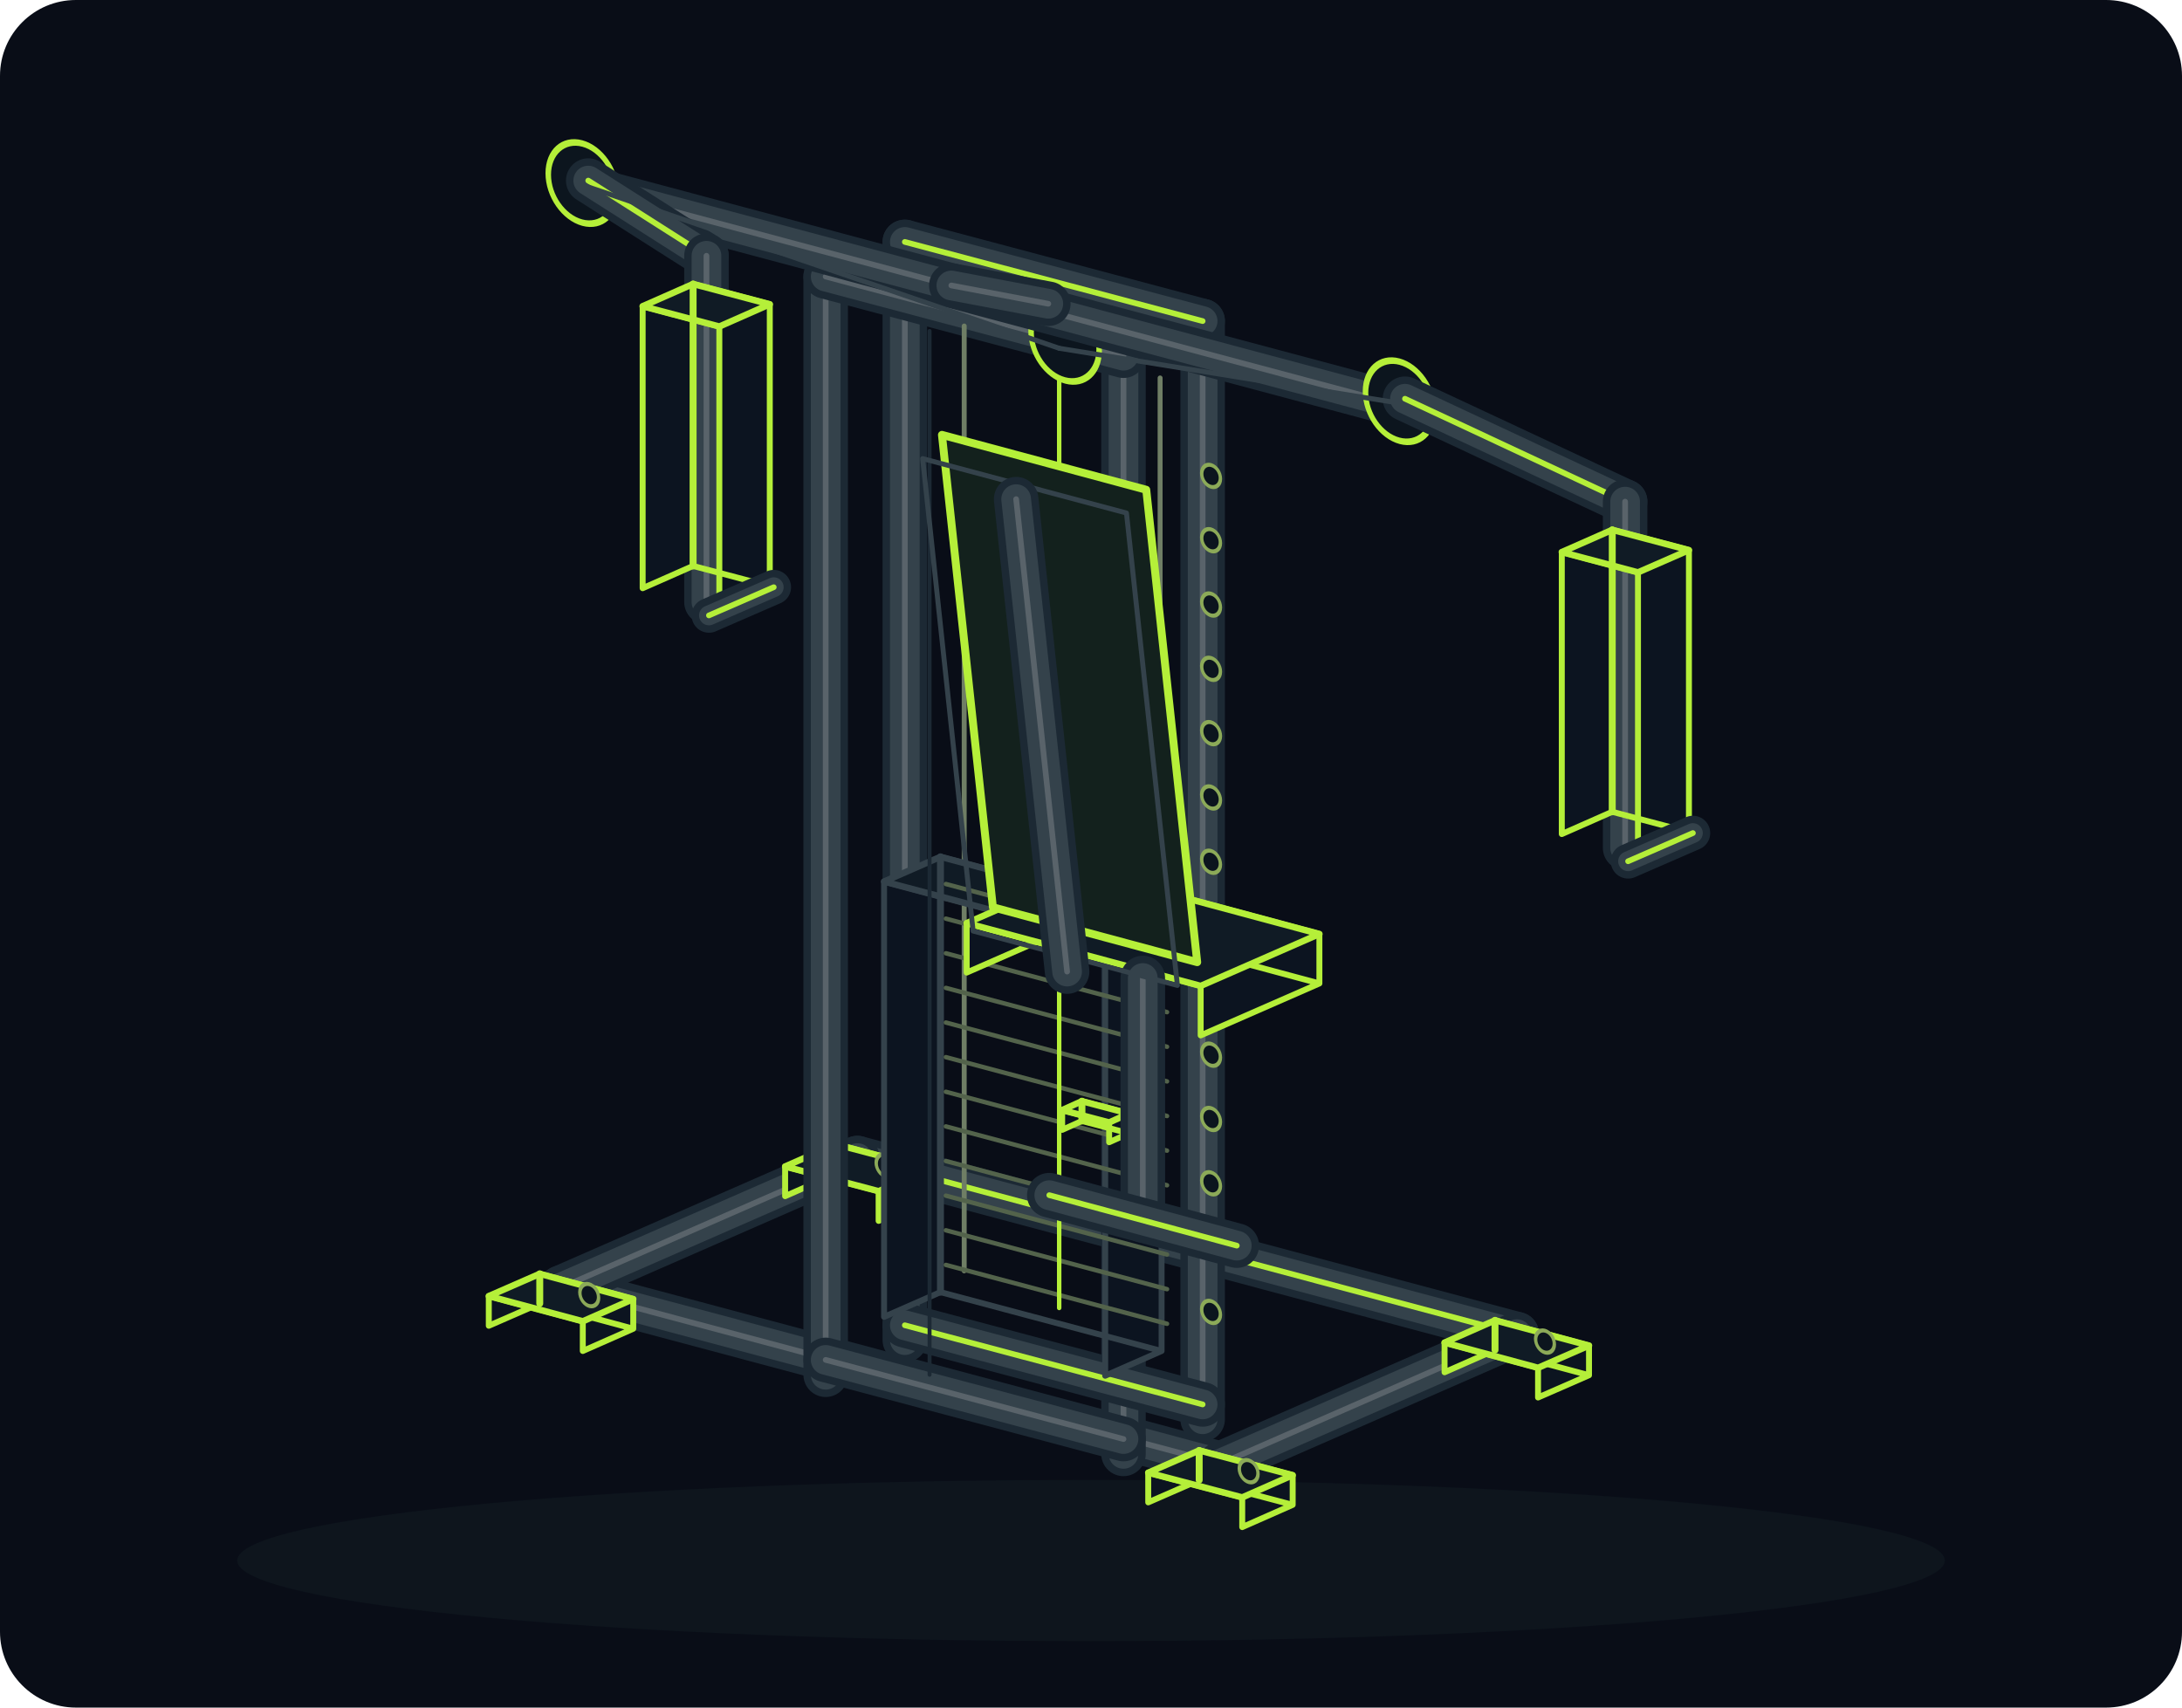
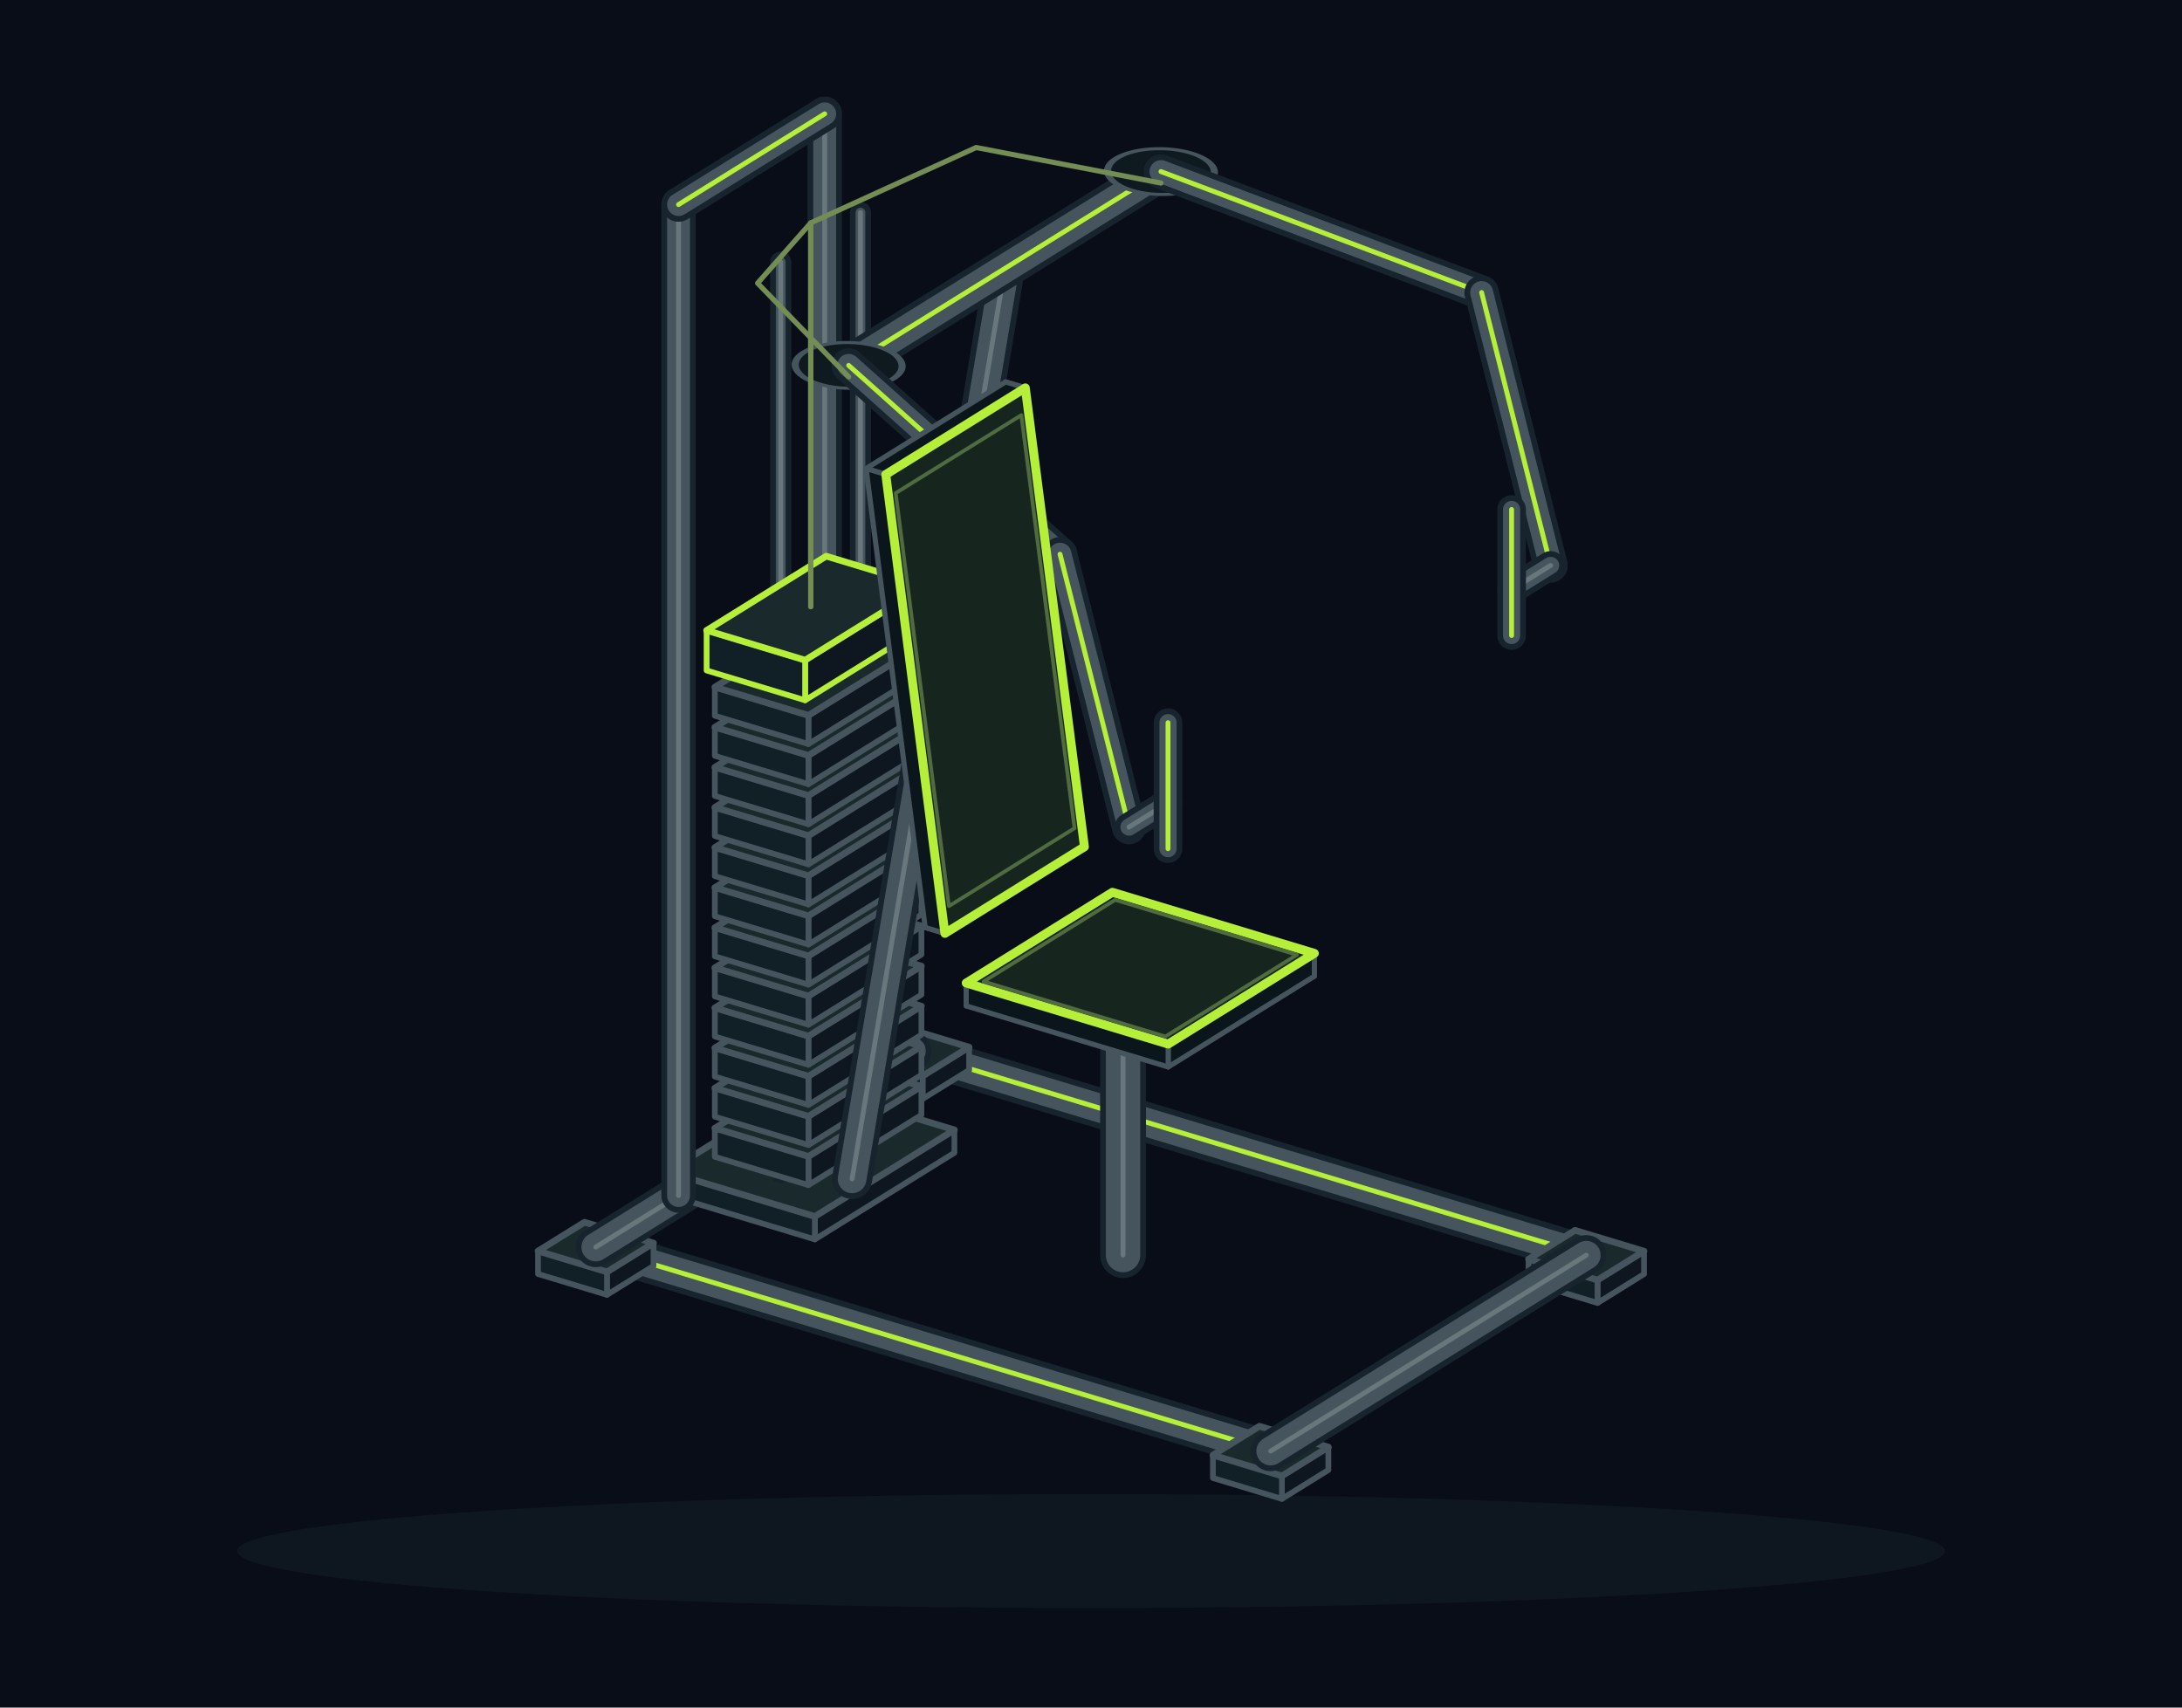
- <svg xmlns="http://www.w3.org/2000/svg" viewBox="0 0 460 360">
-   <rect width="460" height="360" rx="16" fill="#090d17" />
-   <ellipse cx="230" cy="329.0" rx="180" ry="17" fill="#101a21" opacity=".6" />
-   <g transform="translate(-20.85 -16.68) scale(1.0429)">
-     <path d="M193.3,250.1 L326.6,285.7" fill="none" stroke="#1c2934" stroke-width="9" stroke-linecap="round" stroke-linejoin="round" />
-     <path d="M193.3,250.1 L326.6,285.7" fill="none" stroke="#34424b" stroke-width="6" stroke-linecap="round" stroke-linejoin="round" />
-     <path d="M193.3,250.1 L326.6,285.7" fill="none" stroke="#b5ef39" stroke-width="1.15" stroke-linecap="round" stroke-linejoin="round" />
-     <path d="M133.4,276.3 L266.7,311.9" fill="none" stroke="#1c2934" stroke-width="9" stroke-linecap="round" stroke-linejoin="round" />
-     <path d="M133.4,276.3 L266.7,311.9" fill="none" stroke="#34424b" stroke-width="6" stroke-linecap="round" stroke-linejoin="round" />
-     <path d="M133.4,276.3 L266.7,311.9" fill="none" stroke="#59636a" stroke-width="1.15" stroke-linecap="round" stroke-linejoin="round" />
-     <path d="M193.3,250.1 L133.4,276.3" fill="none" stroke="#1c2934" stroke-width="9" stroke-linecap="round" stroke-linejoin="round" />
-     <path d="M193.3,250.1 L133.4,276.3" fill="none" stroke="#34424b" stroke-width="6" stroke-linecap="round" stroke-linejoin="round" />
-     <path d="M193.3,250.1 L133.4,276.3" fill="none" stroke="#59636a" stroke-width="1.15" stroke-linecap="round" stroke-linejoin="round" />
-     <path d="M188.9,253.3 L207.9,258.3 L197.6,262.8 L197.6,256.8 L178.7,251.8 L178.7,257.8 L188.9,253.3 L188.9,247.3 L207.9,252.3 L207.9,258.3 Z" fill="#0c1420" stroke="#b5ef39" stroke-width="1.2" stroke-linecap="round" stroke-linejoin="round" />
-     <path d="M188.9,247.3 L207.9,252.3 L197.6,256.8 L178.7,251.8 Z" fill="#101b25" stroke="#b5ef39" stroke-width="1.3" stroke-linecap="round" stroke-linejoin="round" />
-     <path d="M188.9,247.3 L188.9,253.3" fill="none" stroke="#b5ef39" stroke-width="1.4" stroke-linecap="round" stroke-linejoin="round" />
-     <circle r="2.2" transform="matrix(.86 .23 0 -1 199.0 251.6)" fill="#0c151e" stroke="#8caa58" stroke-width="0.8" />
-     <path d="M129.1,279.5 L148.0,284.6 L137.8,289.1 L137.8,283.1 L118.8,278.0 L118.8,284.0 L129.1,279.5 L129.1,273.5 L148.0,278.6 L148.0,284.6 Z" fill="#0c1420" stroke="#b5ef39" stroke-width="1.2" stroke-linecap="round" stroke-linejoin="round" />
-     <path d="M129.1,273.5 L148.0,278.6 L137.8,283.1 L118.8,278.0 Z" fill="#101b25" stroke="#b5ef39" stroke-width="1.3" stroke-linecap="round" stroke-linejoin="round" />
-     <path d="M129.1,273.5 L129.1,279.5" fill="none" stroke="#b5ef39" stroke-width="1.4" stroke-linecap="round" stroke-linejoin="round" />
-     <circle r="2.2" transform="matrix(.86 .23 0 -1 139.1 277.8)" fill="#0c151e" stroke="#8caa58" stroke-width="0.8" />
-     <path d="M326.6,285.7 L266.7,311.9" fill="none" stroke="#1c2934" stroke-width="9" stroke-linecap="round" stroke-linejoin="round" />
-     <path d="M326.6,285.7 L266.7,311.9" fill="none" stroke="#34424b" stroke-width="6" stroke-linecap="round" stroke-linejoin="round" />
-     <path d="M326.6,285.7 L266.7,311.9" fill="none" stroke="#59636a" stroke-width="1.15" stroke-linecap="round" stroke-linejoin="round" />
-     <path d="M322.2,288.9 L341.2,294.0 L330.9,298.5 L330.9,292.5 L312.0,287.4 L312.0,293.4 L322.2,288.9 L322.2,282.9 L341.2,288.0 L341.2,294.0 Z" fill="#0c1420" stroke="#b5ef39" stroke-width="1.2" stroke-linecap="round" stroke-linejoin="round" />
-     <path d="M322.2,282.9 L341.2,288.0 L330.9,292.5 L312.0,287.4 Z" fill="#101b25" stroke="#b5ef39" stroke-width="1.3" stroke-linecap="round" stroke-linejoin="round" />
-     <path d="M322.2,282.9 L322.2,288.9" fill="none" stroke="#b5ef39" stroke-width="1.4" stroke-linecap="round" stroke-linejoin="round" />
-     <circle r="2.2" transform="matrix(.86 .23 0 -1 332.3 287.2)" fill="#0c151e" stroke="#8caa58" stroke-width="0.8" />
-     <path d="M262.4,315.2 L281.3,320.2 L271.1,324.7 L271.1,318.7 L252.1,313.7 L252.1,319.7 L262.4,315.2 L262.4,309.2 L281.3,314.2 L281.3,320.2 Z" fill="#0c1420" stroke="#b5ef39" stroke-width="1.2" stroke-linecap="round" stroke-linejoin="round" />
-     <path d="M262.4,309.2 L281.3,314.2 L271.1,318.7 L252.1,313.7 Z" fill="#101b25" stroke="#b5ef39" stroke-width="1.3" stroke-linecap="round" stroke-linejoin="round" />
-     <path d="M262.4,309.2 L262.4,315.2" fill="none" stroke="#b5ef39" stroke-width="1.4" stroke-linecap="round" stroke-linejoin="round" />
-     <circle r="2.2" transform="matrix(.86 .23 0 -1 272.4 313.4)" fill="#0c151e" stroke="#8caa58" stroke-width="0.8" />
-     <path d="M202.9,286.9 L202.9,64.9" fill="none" stroke="#1c2934" stroke-width="9" stroke-linecap="round" stroke-linejoin="round" />
-     <path d="M202.9,286.9 L202.9,64.9" fill="none" stroke="#34424b" stroke-width="6" stroke-linecap="round" stroke-linejoin="round" />
-     <path d="M202.9,286.9 L202.9,64.9" fill="none" stroke="#59636a" stroke-width="1.15" stroke-linecap="round" stroke-linejoin="round" />
-     <path d="M186.9,293.9 L186.9,71.9" fill="none" stroke="#1c2934" stroke-width="9" stroke-linecap="round" stroke-linejoin="round" />
-     <path d="M186.9,293.9 L186.9,71.9" fill="none" stroke="#34424b" stroke-width="6" stroke-linecap="round" stroke-linejoin="round" />
-     <path d="M186.9,293.9 L186.9,71.9" fill="none" stroke="#59636a" stroke-width="1.15" stroke-linecap="round" stroke-linejoin="round" />
-     <path d="M263.1,302.9 L263.1,80.9" fill="none" stroke="#1c2934" stroke-width="9" stroke-linecap="round" stroke-linejoin="round" />
-     <path d="M263.1,302.9 L263.1,80.9" fill="none" stroke="#34424b" stroke-width="6" stroke-linecap="round" stroke-linejoin="round" />
-     <path d="M263.1,302.9 L263.1,80.9" fill="none" stroke="#59636a" stroke-width="1.15" stroke-linecap="round" stroke-linejoin="round" />
-     <path d="M247.1,309.9 L247.1,87.9" fill="none" stroke="#1c2934" stroke-width="9" stroke-linecap="round" stroke-linejoin="round" />
-     <path d="M247.1,309.9 L247.1,87.9" fill="none" stroke="#34424b" stroke-width="6" stroke-linecap="round" stroke-linejoin="round" />
-     <path d="M247.1,309.9 L247.1,87.9" fill="none" stroke="#59636a" stroke-width="1.15" stroke-linecap="round" stroke-linejoin="round" />
-     <path d="M202.9,283.9 L263.1,299.9" fill="none" stroke="#1c2934" stroke-width="9" stroke-linecap="round" stroke-linejoin="round" />
-     <path d="M202.9,283.9 L263.1,299.9" fill="none" stroke="#34424b" stroke-width="6" stroke-linecap="round" stroke-linejoin="round" />
-     <path d="M202.9,283.9 L263.1,299.9" fill="none" stroke="#b5ef39" stroke-width="1.15" stroke-linecap="round" stroke-linejoin="round" />
-     <path d="M186.9,290.9 L247.1,306.9" fill="none" stroke="#1c2934" stroke-width="9" stroke-linecap="round" stroke-linejoin="round" />
-     <path d="M186.9,290.9 L247.1,306.9" fill="none" stroke="#34424b" stroke-width="6" stroke-linecap="round" stroke-linejoin="round" />
-     <path d="M186.9,290.9 L247.1,306.9" fill="none" stroke="#59636a" stroke-width="1.15" stroke-linecap="round" stroke-linejoin="round" />
-     <path d="M202.9,64.9 L263.1,80.9" fill="none" stroke="#1c2934" stroke-width="9" stroke-linecap="round" stroke-linejoin="round" />
-     <path d="M202.9,64.9 L263.1,80.9" fill="none" stroke="#34424b" stroke-width="6" stroke-linecap="round" stroke-linejoin="round" />
-     <path d="M202.9,64.9 L263.1,80.9" fill="none" stroke="#b5ef39" stroke-width="1.15" stroke-linecap="round" stroke-linejoin="round" />
-     <path d="M186.9,71.9 L247.1,87.9" fill="none" stroke="#1c2934" stroke-width="9" stroke-linecap="round" stroke-linejoin="round" />
-     <path d="M186.9,71.9 L247.1,87.9" fill="none" stroke="#34424b" stroke-width="6" stroke-linecap="round" stroke-linejoin="round" />
-     <path d="M186.9,71.9 L247.1,87.9" fill="none" stroke="#59636a" stroke-width="1.15" stroke-linecap="round" stroke-linejoin="round" />
-     <path d="M214.9,272.9 L214.9,81.9" fill="none" stroke="#6f7e65" stroke-width="1" stroke-linecap="round" stroke-linejoin="round" />
-     <path d="M254.5,283.4 L254.5,92.4" fill="none" stroke="#6f7e65" stroke-width="1" stroke-linecap="round" stroke-linejoin="round" />
-     <path d="M210.1,277.2 L254.8,289.1 L243.4,294.1 L243.4,206.1 L198.7,194.2 L198.7,282.2 L210.1,277.2 L210.1,189.2 L254.8,201.1 L254.8,289.1 Z" fill="#0c1420" stroke="#34424b" stroke-width="1.2" stroke-linecap="round" stroke-linejoin="round" />
-     <path d="M210.1,189.2 L254.8,201.1 L243.4,206.1 L198.7,194.2 Z" fill="#101b25" stroke="#34424b" stroke-width="1.3" stroke-linecap="round" stroke-linejoin="round" />
-     <path d="M210.1,189.2 L210.1,277.2" fill="none" stroke="#34424b" stroke-width="1.4" stroke-linecap="round" stroke-linejoin="round" />
-     <path d="M211.2,271.7 L255.9,283.6" fill="none" stroke="#53634b" stroke-width="0.9" stroke-linecap="round" stroke-linejoin="round" />
-     <path d="M211.2,264.7 L255.9,276.6" fill="none" stroke="#53634b" stroke-width="0.9" stroke-linecap="round" stroke-linejoin="round" />
-     <path d="M211.2,257.7 L255.9,269.6" fill="none" stroke="#53634b" stroke-width="0.9" stroke-linecap="round" stroke-linejoin="round" />
-     <path d="M211.2,250.7 L255.9,262.6" fill="none" stroke="#53634b" stroke-width="0.9" stroke-linecap="round" stroke-linejoin="round" />
-     <path d="M211.2,243.7 L255.9,255.6" fill="none" stroke="#53634b" stroke-width="0.9" stroke-linecap="round" stroke-linejoin="round" />
-     <path d="M211.2,236.7 L255.9,248.6" fill="none" stroke="#53634b" stroke-width="0.9" stroke-linecap="round" stroke-linejoin="round" />
-     <path d="M211.2,229.7 L255.9,241.6" fill="none" stroke="#53634b" stroke-width="0.9" stroke-linecap="round" stroke-linejoin="round" />
-     <path d="M211.2,222.7 L255.9,234.6" fill="none" stroke="#53634b" stroke-width="0.9" stroke-linecap="round" stroke-linejoin="round" />
-     <path d="M211.2,215.7 L255.9,227.6" fill="none" stroke="#53634b" stroke-width="0.9" stroke-linecap="round" stroke-linejoin="round" />
-     <path d="M211.2,208.7 L255.9,220.6" fill="none" stroke="#53634b" stroke-width="0.9" stroke-linecap="round" stroke-linejoin="round" />
-     <path d="M211.2,201.7 L255.9,213.6" fill="none" stroke="#53634b" stroke-width="0.9" stroke-linecap="round" stroke-linejoin="round" />
-     <path d="M211.2,194.7 L255.9,206.6" fill="none" stroke="#53634b" stroke-width="0.9" stroke-linecap="round" stroke-linejoin="round" />
-     <path d="M234.1,280.4 L234.1,86.4" fill="none" stroke="#b5ef39" stroke-width="0.9" stroke-linecap="round" stroke-linejoin="round" />
-     <circle r="8" transform="matrix(.86 .23 0 -1 235.3 84.9)" fill="#0c151e" stroke="#b5ef39" stroke-width="1.3" />
-     <path d="M238.7,242.6 L248.2,245.1 L244.2,246.9 L244.2,242.9 L234.7,240.4 L234.7,244.4 L238.7,242.6 L238.7,238.6 L248.2,241.1 L248.2,245.1 Z" fill="#0c1420" stroke="#b5ef39" stroke-width="1.2" stroke-linecap="round" stroke-linejoin="round" />
-     <path d="M238.7,238.6 L248.2,241.1 L244.2,242.9 L234.7,240.4 Z" fill="#101b25" stroke="#b5ef39" stroke-width="1.3" stroke-linecap="round" stroke-linejoin="round" />
-     <path d="M238.7,238.6 L238.7,242.6" fill="none" stroke="#b5ef39" stroke-width="1.4" stroke-linecap="round" stroke-linejoin="round" />
-     <circle r="2.2" transform="matrix(.86 .23 0 -1 264.8 281.2)" fill="#0c151e" stroke="#8caa58" stroke-width="0.8" />
-     <circle r="2.2" transform="matrix(.86 .23 0 -1 264.8 268.2)" fill="#0c151e" stroke="#8caa58" stroke-width="0.8" />
-     <circle r="2.2" transform="matrix(.86 .23 0 -1 264.8 255.2)" fill="#0c151e" stroke="#8caa58" stroke-width="0.8" />
-     <circle r="2.2" transform="matrix(.86 .23 0 -1 264.8 242.2)" fill="#0c151e" stroke="#8caa58" stroke-width="0.8" />
-     <circle r="2.2" transform="matrix(.86 .23 0 -1 264.8 229.2)" fill="#0c151e" stroke="#8caa58" stroke-width="0.8" />
-     <circle r="2.2" transform="matrix(.86 .23 0 -1 264.8 216.2)" fill="#0c151e" stroke="#8caa58" stroke-width="0.8" />
-     <circle r="2.2" transform="matrix(.86 .23 0 -1 264.8 203.2)" fill="#0c151e" stroke="#8caa58" stroke-width="0.8" />
-     <circle r="2.2" transform="matrix(.86 .23 0 -1 264.8 190.2)" fill="#0c151e" stroke="#8caa58" stroke-width="0.8" />
-     <circle r="2.2" transform="matrix(.86 .23 0 -1 264.8 177.2)" fill="#0c151e" stroke="#8caa58" stroke-width="0.8" />
-     <circle r="2.2" transform="matrix(.86 .23 0 -1 264.8 164.2)" fill="#0c151e" stroke="#8caa58" stroke-width="0.8" />
-     <circle r="2.2" transform="matrix(.86 .23 0 -1 264.8 151.2)" fill="#0c151e" stroke="#8caa58" stroke-width="0.8" />
-     <circle r="2.2" transform="matrix(.86 .23 0 -1 264.8 138.2)" fill="#0c151e" stroke="#8caa58" stroke-width="0.8" />
-     <circle r="2.2" transform="matrix(.86 .23 0 -1 264.8 125.2)" fill="#0c151e" stroke="#8caa58" stroke-width="0.8" />
-     <circle r="2.2" transform="matrix(.86 .23 0 -1 264.8 112.2)" fill="#0c151e" stroke="#8caa58" stroke-width="0.8" />
-     <path d="M207.9,82.9 L207.9,293.9" fill="none" stroke="#1c2934" stroke-width="0.8" stroke-linecap="round" stroke-linejoin="round" />
-     <path d="M239.4,202.1 L286.7,214.8 L262.7,225.3 L262.7,215.3 L215.4,202.6 L215.4,212.6 L239.4,202.1 L239.4,192.1 L286.7,204.8 L286.7,214.8 Z" fill="#0c1420" stroke="#b5ef39" stroke-width="1.2" stroke-linecap="round" stroke-linejoin="round" />
-     <path d="M239.4,192.1 L286.7,204.8 L262.7,215.3 L215.4,202.6 Z" fill="#101b25" stroke="#b5ef39" stroke-width="1.3" stroke-linecap="round" stroke-linejoin="round" />
-     <path d="M239.4,192.1 L239.4,202.1" fill="none" stroke="#b5ef39" stroke-width="1.4" stroke-linecap="round" stroke-linejoin="round" />
-     <path d="M251.0,213.7 L251.0,262.7" fill="none" stroke="#1c2934" stroke-width="9" stroke-linecap="round" stroke-linejoin="round" />
-     <path d="M251.0,213.7 L251.0,262.7" fill="none" stroke="#34424b" stroke-width="6" stroke-linecap="round" stroke-linejoin="round" />
-     <path d="M251.0,213.7 L251.0,262.7" fill="none" stroke="#59636a" stroke-width="1.15" stroke-linecap="round" stroke-linejoin="round" />
-     <path d="M232.1,257.6 L270.0,267.8" fill="none" stroke="#1c2934" stroke-width="9" stroke-linecap="round" stroke-linejoin="round" />
-     <path d="M232.1,257.6 L270.0,267.8" fill="none" stroke="#34424b" stroke-width="6" stroke-linecap="round" stroke-linejoin="round" />
-     <path d="M232.1,257.6 L270.0,267.8" fill="none" stroke="#b5ef39" stroke-width="1.15" stroke-linecap="round" stroke-linejoin="round" />
-     <path d="M220.7,199.4 L262.0,210.5 L251.7,115.0 L210.4,103.9 Z" fill="#13211d" stroke="#b5ef39" stroke-width="1.6" stroke-linecap="round" stroke-linejoin="round" />
-     <path d="M216.7,204.2 L258.0,215.2 L247.7,119.7 L206.5,108.7 Z" fill="none" stroke="#34424b" stroke-width="1" stroke-linecap="round" stroke-linejoin="round" />
-     <path d="M235.7,212.4 L225.4,116.9" fill="none" stroke="#1c2934" stroke-width="9" stroke-linecap="round" stroke-linejoin="round" />
-     <path d="M235.7,212.4 L225.4,116.9" fill="none" stroke="#34424b" stroke-width="6" stroke-linecap="round" stroke-linejoin="round" />
-     <path d="M235.7,212.4 L225.4,116.9" fill="none" stroke="#59636a" stroke-width="1.15" stroke-linecap="round" stroke-linejoin="round" />
-     <path d="M136.6,53.5 L301.7,97.6" fill="none" stroke="#1c2934" stroke-width="9" stroke-linecap="round" stroke-linejoin="round" />
-     <path d="M136.6,53.5 L301.7,97.6" fill="none" stroke="#34424b" stroke-width="6" stroke-linecap="round" stroke-linejoin="round" />
-     <path d="M136.6,53.5 L301.7,97.6" fill="none" stroke="#59636a" stroke-width="1.15" stroke-linecap="round" stroke-linejoin="round" />
-     <path d="M231.9,77.4 L212.3,73.7" fill="none" stroke="#1c2934" stroke-width="9" stroke-linecap="round" stroke-linejoin="round" />
-     <path d="M231.9,77.4 L212.3,73.7" fill="none" stroke="#34424b" stroke-width="6" stroke-linecap="round" stroke-linejoin="round" />
-     <path d="M231.9,77.4 L212.3,73.7" fill="none" stroke="#59636a" stroke-width="1.15" stroke-linecap="round" stroke-linejoin="round" />
-     <circle r="8" transform="matrix(.86 .23 0 -1 137.7 53.0)" fill="#0c151e" stroke="#b5ef39" stroke-width="1.3" />
-     <path d="M138.9,52.5 L162.8,67.7" fill="none" stroke="#1c2934" stroke-width="9" stroke-linecap="round" stroke-linejoin="round" />
-     <path d="M138.9,52.5 L162.8,67.7" fill="none" stroke="#34424b" stroke-width="6" stroke-linecap="round" stroke-linejoin="round" />
-     <path d="M138.9,52.5 L162.8,67.7" fill="none" stroke="#b5ef39" stroke-width="1.15" stroke-linecap="round" stroke-linejoin="round" />
-     <path d="M162.8,67.7 L162.8,137.7" fill="none" stroke="#1c2934" stroke-width="9" stroke-linecap="round" stroke-linejoin="round" />
-     <path d="M162.8,67.7 L162.8,137.7" fill="none" stroke="#34424b" stroke-width="6" stroke-linecap="round" stroke-linejoin="round" />
-     <path d="M162.8,67.7 L162.8,137.7" fill="none" stroke="#59636a" stroke-width="1.15" stroke-linecap="round" stroke-linejoin="round" />
-     <path d="M160.1,130.4 L175.6,134.5 L165.4,139.0 L165.4,82.0 L149.9,77.9 L149.9,134.9 L160.1,130.4 L160.1,73.4 L175.6,77.5 L175.6,134.5 Z" fill="#0c1420" stroke="#b5ef39" stroke-width="1.2" stroke-linecap="round" stroke-linejoin="round" />
-     <path d="M160.1,73.4 L175.6,77.5 L165.4,82.0 L149.9,77.9 Z" fill="#101b25" stroke="#b5ef39" stroke-width="1.3" stroke-linecap="round" stroke-linejoin="round" />
-     <path d="M160.1,73.4 L160.1,130.4" fill="none" stroke="#b5ef39" stroke-width="1.4" stroke-linecap="round" stroke-linejoin="round" />
-     <path d="M163.3,140.4 L176.4,134.7" fill="none" stroke="#1c2934" stroke-width="7" stroke-linecap="round" stroke-linejoin="round" />
-     <path d="M163.3,140.4 L176.4,134.7" fill="none" stroke="#34424b" stroke-width="4" stroke-linecap="round" stroke-linejoin="round" />
-     <path d="M163.3,140.4 L176.4,134.7" fill="none" stroke="#b5ef39" stroke-width="1.15" stroke-linecap="round" stroke-linejoin="round" />
-     <path d="M137.2,53.2 L234.1,86.4" fill="none" stroke="#34424b" stroke-width="1" stroke-linecap="round" stroke-linejoin="round" />
-     <circle r="8" transform="matrix(.86 .23 0 -1 302.9 97.1)" fill="#0c151e" stroke="#b5ef39" stroke-width="1.3" />
-     <path d="M304.0,96.6 L348.5,117.4" fill="none" stroke="#1c2934" stroke-width="9" stroke-linecap="round" stroke-linejoin="round" />
-     <path d="M304.0,96.6 L348.5,117.4" fill="none" stroke="#34424b" stroke-width="6" stroke-linecap="round" stroke-linejoin="round" />
-     <path d="M304.0,96.6 L348.5,117.4" fill="none" stroke="#b5ef39" stroke-width="1.15" stroke-linecap="round" stroke-linejoin="round" />
-     <path d="M348.5,117.4 L348.5,187.4" fill="none" stroke="#1c2934" stroke-width="9" stroke-linecap="round" stroke-linejoin="round" />
-     <path d="M348.5,117.4 L348.5,187.4" fill="none" stroke="#34424b" stroke-width="6" stroke-linecap="round" stroke-linejoin="round" />
-     <path d="M348.5,117.4 L348.5,187.4" fill="none" stroke="#59636a" stroke-width="1.15" stroke-linecap="round" stroke-linejoin="round" />
-     <path d="M345.9,180.1 L361.4,184.2 L351.1,188.7 L351.1,131.7 L335.7,127.6 L335.7,184.6 L345.9,180.1 L345.9,123.1 L361.4,127.2 L361.4,184.2 Z" fill="#0c1420" stroke="#b5ef39" stroke-width="1.2" stroke-linecap="round" stroke-linejoin="round" />
-     <path d="M345.9,123.1 L361.4,127.2 L351.1,131.7 L335.7,127.6 Z" fill="#101b25" stroke="#b5ef39" stroke-width="1.3" stroke-linecap="round" stroke-linejoin="round" />
-     <path d="M345.9,123.1 L345.9,180.1" fill="none" stroke="#b5ef39" stroke-width="1.4" stroke-linecap="round" stroke-linejoin="round" />
-     <path d="M349.1,190.1 L362.2,184.4" fill="none" stroke="#1c2934" stroke-width="7" stroke-linecap="round" stroke-linejoin="round" />
-     <path d="M349.1,190.1 L362.2,184.4" fill="none" stroke="#34424b" stroke-width="4" stroke-linecap="round" stroke-linejoin="round" />
-     <path d="M349.1,190.1 L362.2,184.4" fill="none" stroke="#b5ef39" stroke-width="1.15" stroke-linecap="round" stroke-linejoin="round" />
-     <path d="M302.3,97.4 L234.1,86.4" fill="none" stroke="#34424b" stroke-width="1" stroke-linecap="round" stroke-linejoin="round" />
+ <svg xmlns="http://www.w3.org/2000/svg" viewBox="0 0 460 360" width="460" height="360" role="img" aria-labelledby="title desc">
+   <rect width="460" height="360" fill="#090d17" />
+   <ellipse cx="230" cy="327" rx="180" ry="12" fill="#0e1720" />
+   <g transform="translate(226.37 267.50) scale(1.2076)" stroke-linejoin="round" stroke-linecap="round">
+     <polyline points="-83.45,-3.80 34.37,31.82" fill="none" stroke="#17232d" stroke-width="7" />
+     <polyline points="-83.45,-3.80 34.37,31.82" fill="none" stroke="#46545d" stroke-width="5" />
+     <polyline points="-83.45,-3.80 34.37,31.82" fill="none" stroke="#b5ef39" stroke-width="0.85" />
+     <polygon points="-73.37,-0.50 -81.49,4.54 -81.49,0.54 -73.37,-4.50" fill="#0e1720" stroke="#46545d" stroke-width="1" />
+     <polygon points="-81.49,4.54 -93.53,0.90 -93.53,-3.10 -81.49,0.54" fill="#111f26" stroke="#46545d" stroke-width="1" />
+     <polygon points="-85.41,-8.14 -73.37,-4.50 -81.49,0.54 -93.53,-3.10" fill="#1a2a2c" stroke="#46545d" stroke-width="1.15" />
+     <circle r="1.3" transform="matrix(.86 .26 -.58 .36 -83.45 -4.30)" fill="#0e1920" stroke="#788877" stroke-width="0.6" />
+     <polygon points="44.45,35.12 36.33,40.16 36.33,36.16 44.45,31.12" fill="#0e1720" stroke="#46545d" stroke-width="1" />
+     <polygon points="36.33,40.16 24.29,36.52 24.29,32.52 36.33,36.16" fill="#111f26" stroke="#46545d" stroke-width="1" />
+     <polygon points="32.41,27.48 44.45,31.12 36.33,36.16 24.29,32.52" fill="#1a2a2c" stroke="#46545d" stroke-width="1.15" />
+     <circle r="1.3" transform="matrix(.86 .26 -.58 .36 34.37 31.32)" fill="#0e1920" stroke="#788877" stroke-width="0.6" />
+     <polyline points="-28.35,-38.00 89.47,-2.38" fill="none" stroke="#17232d" stroke-width="7" />
+     <polyline points="-28.35,-38.00 89.47,-2.38" fill="none" stroke="#46545d" stroke-width="5" />
+     <polyline points="-28.35,-38.00 89.47,-2.38" fill="none" stroke="#b5ef39" stroke-width="0.85" />
+     <polygon points="-18.27,-34.70 -26.39,-29.66 -26.39,-33.66 -18.27,-38.70" fill="#0e1720" stroke="#46545d" stroke-width="1" />
+     <polygon points="-26.39,-29.66 -38.43,-33.30 -38.43,-37.30 -26.39,-33.66" fill="#111f26" stroke="#46545d" stroke-width="1" />
+     <polygon points="-30.31,-42.34 -18.27,-38.70 -26.39,-33.66 -38.43,-37.30" fill="#1a2a2c" stroke="#46545d" stroke-width="1.15" />
+     <circle r="1.3" transform="matrix(.86 .26 -.58 .36 -28.35 -38.50)" fill="#0e1920" stroke="#788877" stroke-width="0.6" />
+     <polygon points="99.55,0.92 91.43,5.96 91.43,1.96 99.55,-3.08" fill="#0e1720" stroke="#46545d" stroke-width="1" />
+     <polygon points="91.43,5.96 79.39,2.32 79.39,-1.68 91.43,1.96" fill="#111f26" stroke="#46545d" stroke-width="1" />
+     <polygon points="87.51,-6.72 99.55,-3.08 91.43,1.96 79.39,-1.68" fill="#1a2a2c" stroke="#46545d" stroke-width="1.15" />
+     <circle r="1.3" transform="matrix(.86 .26 -.58 .36 89.47 -2.88)" fill="#0e1920" stroke="#788877" stroke-width="0.6" />
+     <polyline points="-83.45,-3.80 -28.35,-38.00" fill="none" stroke="#17232d" stroke-width="7" />
+     <polyline points="-83.45,-3.80 -28.35,-38.00" fill="none" stroke="#46545d" stroke-width="5" />
+     <polyline points="-83.45,-3.80 -28.35,-38.00" fill="none" stroke="#67777c" stroke-width="0.85" />
+     <polyline points="34.37,31.82 89.47,-2.38" fill="none" stroke="#17232d" stroke-width="7" />
+     <polyline points="34.37,31.82 89.47,-2.38" fill="none" stroke="#46545d" stroke-width="5" />
+     <polyline points="34.37,31.82 89.47,-2.38" fill="none" stroke="#67777c" stroke-width="0.85" />
+     <polygon points="-20.84,-20.26 -45.20,-5.14 -45.20,-9.14 -20.84,-24.26" fill="#0e1720" stroke="#46545d" stroke-width="1" />
+     <polygon points="-45.20,-5.14 -71.00,-12.94 -71.00,-16.94 -45.20,-9.14" fill="#111f26" stroke="#46545d" stroke-width="1" />
+     <polygon points="-46.64,-32.06 -20.84,-24.26 -45.20,-9.14 -71.00,-16.94" fill="#1a2a2c" stroke="#46545d" stroke-width="1.15" />
+     <polyline points="-43.48,-28.64 -43.48,-201.64" fill="none" stroke="#17232d" stroke-width="6" />
+     <polyline points="-43.48,-28.64 -43.48,-201.64" fill="none" stroke="#46545d" stroke-width="4" />
+     <polyline points="-43.48,-28.64 -43.48,-201.64" fill="none" stroke="#67777c" stroke-width="0.85" />
+     <polyline points="-69.00,-12.80 -69.00,-185.80" fill="none" stroke="#17232d" stroke-width="6" />
+     <polyline points="-69.00,-12.80 -69.00,-185.80" fill="none" stroke="#46545d" stroke-width="4" />
+     <polyline points="-69.00,-12.80 -69.00,-185.80" fill="none" stroke="#67777c" stroke-width="0.85" />
+     <polyline points="-43.48,-201.64 -69.00,-185.80" fill="none" stroke="#17232d" stroke-width="6" />
+     <polyline points="-43.48,-201.64 -69.00,-185.80" fill="none" stroke="#46545d" stroke-width="4" />
+     <polyline points="-43.48,-201.64 -69.00,-185.80" fill="none" stroke="#b5ef39" stroke-width="0.85" />
+     <polyline points="-37.24,-25.40 -37.24,-184.40" fill="none" stroke="#17232d" stroke-width="3.7" />
+     <polyline points="-37.24,-25.40 -37.24,-184.40" fill="none" stroke="#46545d" stroke-width="1.7" />
+     <polyline points="-37.24,-25.40 -37.24,-184.40" fill="none" stroke="#67777c" stroke-width="0.85" />
+     <polyline points="-51.16,-16.76 -51.16,-175.76" fill="none" stroke="#17232d" stroke-width="3.7" />
+     <polyline points="-51.16,-16.76 -51.16,-175.76" fill="none" stroke="#46545d" stroke-width="1.7" />
+     <polyline points="-51.16,-16.76 -51.16,-175.76" fill="none" stroke="#67777c" stroke-width="0.85" />
+     <polygon points="-26.60,-26.86 -46.32,-14.62 -46.32,-19.62 -26.60,-31.86" fill="#0e1720" stroke="#46545d" stroke-width="1" />
+     <polygon points="-46.32,-14.62 -62.66,-19.56 -62.66,-24.56 -46.32,-19.62" fill="#111f26" stroke="#46545d" stroke-width="1" />
+     <polygon points="-42.94,-36.80 -26.60,-31.86 -46.32,-19.62 -62.66,-24.56" fill="#1a2a2c" stroke="#46545d" stroke-width="1.15" />
+     <polygon points="-26.60,-33.86 -46.32,-21.62 -46.32,-26.62 -26.60,-38.86" fill="#0e1720" stroke="#46545d" stroke-width="1" />
+     <polygon points="-46.32,-21.62 -62.66,-26.56 -62.66,-31.56 -46.32,-26.62" fill="#111f26" stroke="#46545d" stroke-width="1" />
+     <polygon points="-42.94,-43.80 -26.60,-38.86 -46.32,-26.62 -62.66,-31.56" fill="#1a2a2c" stroke="#46545d" stroke-width="1.15" />
+     <polygon points="-26.60,-40.86 -46.32,-28.62 -46.32,-33.62 -26.60,-45.86" fill="#0e1720" stroke="#46545d" stroke-width="1" />
+     <polygon points="-46.32,-28.62 -62.66,-33.56 -62.66,-38.56 -46.32,-33.62" fill="#111f26" stroke="#46545d" stroke-width="1" />
+     <polygon points="-42.94,-50.80 -26.60,-45.86 -46.32,-33.62 -62.66,-38.56" fill="#1a2a2c" stroke="#46545d" stroke-width="1.15" />
+     <polygon points="-26.60,-47.86 -46.32,-35.62 -46.32,-40.62 -26.60,-52.86" fill="#0e1720" stroke="#46545d" stroke-width="1" />
+     <polygon points="-46.32,-35.62 -62.66,-40.56 -62.66,-45.56 -46.32,-40.62" fill="#111f26" stroke="#46545d" stroke-width="1" />
+     <polygon points="-42.94,-57.80 -26.60,-52.86 -46.32,-40.62 -62.66,-45.56" fill="#1a2a2c" stroke="#46545d" stroke-width="1.15" />
+     <polygon points="-26.60,-54.86 -46.32,-42.62 -46.32,-47.62 -26.60,-59.86" fill="#0e1720" stroke="#46545d" stroke-width="1" />
+     <polygon points="-46.32,-42.62 -62.66,-47.56 -62.66,-52.56 -46.32,-47.62" fill="#111f26" stroke="#46545d" stroke-width="1" />
+     <polygon points="-42.94,-64.80 -26.60,-59.86 -46.32,-47.62 -62.66,-52.56" fill="#1a2a2c" stroke="#46545d" stroke-width="1.15" />
+     <polygon points="-26.60,-61.86 -46.32,-49.62 -46.32,-54.62 -26.60,-66.86" fill="#0e1720" stroke="#46545d" stroke-width="1" />
+     <polygon points="-46.32,-49.62 -62.66,-54.56 -62.66,-59.56 -46.32,-54.62" fill="#111f26" stroke="#46545d" stroke-width="1" />
+     <polygon points="-42.94,-71.80 -26.60,-66.86 -46.32,-54.62 -62.66,-59.56" fill="#1a2a2c" stroke="#46545d" stroke-width="1.15" />
+     <polygon points="-26.60,-68.86 -46.32,-56.62 -46.32,-61.62 -26.60,-73.86" fill="#0e1720" stroke="#46545d" stroke-width="1" />
+     <polygon points="-46.32,-56.62 -62.66,-61.56 -62.66,-66.56 -46.32,-61.62" fill="#111f26" stroke="#46545d" stroke-width="1" />
+     <polygon points="-42.94,-78.80 -26.60,-73.86 -46.32,-61.62 -62.66,-66.56" fill="#1a2a2c" stroke="#46545d" stroke-width="1.15" />
+     <polygon points="-26.60,-75.86 -46.32,-63.62 -46.32,-68.62 -26.60,-80.86" fill="#0e1720" stroke="#46545d" stroke-width="1" />
+     <polygon points="-46.32,-63.62 -62.66,-68.56 -62.66,-73.56 -46.32,-68.62" fill="#111f26" stroke="#46545d" stroke-width="1" />
+     <polygon points="-42.94,-85.80 -26.60,-80.86 -46.32,-68.62 -62.66,-73.56" fill="#1a2a2c" stroke="#46545d" stroke-width="1.15" />
+     <polygon points="-26.60,-82.86 -46.32,-70.62 -46.32,-75.62 -26.60,-87.86" fill="#0e1720" stroke="#46545d" stroke-width="1" />
+     <polygon points="-46.32,-70.62 -62.66,-75.56 -62.66,-80.56 -46.32,-75.62" fill="#111f26" stroke="#46545d" stroke-width="1" />
+     <polygon points="-42.94,-92.80 -26.60,-87.86 -46.32,-75.62 -62.66,-80.56" fill="#1a2a2c" stroke="#46545d" stroke-width="1.15" />
+     <polygon points="-26.60,-89.86 -46.32,-77.62 -46.32,-82.62 -26.60,-94.86" fill="#0e1720" stroke="#46545d" stroke-width="1" />
+     <polygon points="-46.32,-77.62 -62.66,-82.56 -62.66,-87.56 -46.32,-82.62" fill="#111f26" stroke="#46545d" stroke-width="1" />
+     <polygon points="-42.94,-99.80 -26.60,-94.86 -46.32,-82.62 -62.66,-87.56" fill="#1a2a2c" stroke="#46545d" stroke-width="1.15" />
+     <polygon points="-26.60,-96.86 -46.32,-84.62 -46.32,-89.62 -26.60,-101.86" fill="#0e1720" stroke="#46545d" stroke-width="1" />
+     <polygon points="-46.32,-84.62 -62.66,-89.56 -62.66,-94.56 -46.32,-89.62" fill="#111f26" stroke="#46545d" stroke-width="1" />
+     <polygon points="-42.94,-106.80 -26.60,-101.86 -46.32,-89.62 -62.66,-94.56" fill="#1a2a2c" stroke="#46545d" stroke-width="1.15" />
+     <polygon points="-26.60,-103.86 -46.32,-91.62 -46.32,-96.62 -26.60,-108.86" fill="#0e1720" stroke="#46545d" stroke-width="1" />
+     <polygon points="-46.32,-91.62 -62.66,-96.56 -62.66,-101.56 -46.32,-96.62" fill="#111f26" stroke="#46545d" stroke-width="1" />
+     <polygon points="-42.94,-113.80 -26.60,-108.86 -46.32,-96.62 -62.66,-101.56" fill="#1a2a2c" stroke="#46545d" stroke-width="1.15" />
+     <polyline points="-25.74,-71.60 -20.58,-70.04" fill="none" stroke="#b5ef39" stroke-width="2.5" />
+     <polygon points="-26.02,-112.22 -46.90,-99.26 -46.90,-106.26 -26.02,-119.22" fill="#0e1720" stroke="#b5ef39" stroke-width="1" />
+     <polygon points="-46.90,-99.26 -64.10,-104.46 -64.10,-111.46 -46.90,-106.26" fill="#111f26" stroke="#b5ef39" stroke-width="1" />
+     <polygon points="-43.22,-124.42 -26.02,-119.22 -46.90,-106.26 -64.10,-111.46" fill="#1a2a2c" stroke="#b5ef39" stroke-width="1.15" />
+     <polyline points="-38.70,-15.70 -12.04,-174.64" fill="none" stroke="#17232d" stroke-width="7" />
+     <polyline points="-38.70,-15.70 -12.04,-174.64" fill="none" stroke="#46545d" stroke-width="5" />
+     <polyline points="-38.70,-15.70 -12.04,-174.64" fill="none" stroke="#67777c" stroke-width="0.85" />
+     <polyline points="15.22,-191.56 -39.30,-157.72" fill="none" stroke="#17232d" stroke-width="7" />
+     <polyline points="15.22,-191.56 -39.30,-157.72" fill="none" stroke="#46545d" stroke-width="5" />
+     <polyline points="15.22,-191.56 -39.30,-157.72" fill="none" stroke="#b5ef39" stroke-width="0.85" />
+     <circle r="9" transform="matrix(.86 .26 -.58 .36 -39.30 -157.72)" fill="#0e1920" stroke="#46545d" stroke-width="1.2" />
+     <polyline points="-39.30,-157.72 -2.40,-124.76" fill="none" stroke="#17232d" stroke-width="6" />
+     <polyline points="-39.30,-157.72 -2.40,-124.76" fill="none" stroke="#46545d" stroke-width="4" />
+     <polyline points="-39.30,-157.72 -2.40,-124.76" fill="none" stroke="#b5ef39" stroke-width="0.85" />
+     <polyline points="-2.40,-124.76 9.64,-77.12" fill="none" stroke="#17232d" stroke-width="6" />
+     <polyline points="-2.40,-124.76 9.64,-77.12" fill="none" stroke="#46545d" stroke-width="4" />
+     <polyline points="-2.40,-124.76 9.64,-77.12" fill="none" stroke="#b5ef39" stroke-width="0.85" />
+     <polyline points="9.64,-77.12 16.45,-81.35" fill="none" stroke="#17232d" stroke-width="5" />
+     <polyline points="9.64,-77.12 16.45,-81.35" fill="none" stroke="#46545d" stroke-width="3" />
+     <polyline points="9.64,-77.12 16.45,-81.35" fill="none" stroke="#67777c" stroke-width="0.85" />
+     <polyline points="16.45,-73.35 16.45,-95.35" fill="none" stroke="#17232d" stroke-width="5" />
+     <polyline points="16.45,-73.35 16.45,-95.35" fill="none" stroke="#46545d" stroke-width="3" />
+     <polyline points="16.45,-73.35 16.45,-95.35" fill="none" stroke="#b5ef39" stroke-width="0.85" />
+     <polyline points="-39.30,-155.72 -55.20,-172.08 -45.92,-182.60 -45.92,-115.60" fill="none" stroke="#738d54" stroke-width="0.9" />
+     <circle r="9" transform="matrix(.86 .26 -.58 .36 15.22 -191.56)" fill="#0e1920" stroke="#46545d" stroke-width="1.2" />
+     <polyline points="15.22,-191.56 71.20,-170.44" fill="none" stroke="#17232d" stroke-width="6" />
+     <polyline points="15.22,-191.56 71.20,-170.44" fill="none" stroke="#46545d" stroke-width="4" />
+     <polyline points="15.22,-191.56 71.20,-170.44" fill="none" stroke="#b5ef39" stroke-width="0.85" />
+     <polyline points="71.20,-170.44 83.24,-122.80" fill="none" stroke="#17232d" stroke-width="6" />
+     <polyline points="71.20,-170.44 83.24,-122.80" fill="none" stroke="#46545d" stroke-width="4" />
+     <polyline points="71.20,-170.44 83.24,-122.80" fill="none" stroke="#b5ef39" stroke-width="0.85" />
+     <polyline points="83.24,-122.80 76.43,-118.57" fill="none" stroke="#17232d" stroke-width="5" />
+     <polyline points="83.24,-122.80 76.43,-118.57" fill="none" stroke="#46545d" stroke-width="3" />
+     <polyline points="83.24,-122.80 76.43,-118.57" fill="none" stroke="#67777c" stroke-width="0.85" />
+     <polyline points="76.43,-110.57 76.43,-132.57" fill="none" stroke="#17232d" stroke-width="5" />
+     <polyline points="76.43,-110.57 76.43,-132.57" fill="none" stroke="#46545d" stroke-width="3" />
+     <polyline points="76.43,-110.57 76.43,-132.57" fill="none" stroke="#b5ef39" stroke-width="0.85" />
+     <polyline points="15.22,-189.56 -17.04,-195.76 -45.92,-182.60 -45.92,-115.60" fill="none" stroke="#738d54" stroke-width="0.9" />
+     <polyline points="8.60,-2.40 8.60,-50.40" fill="none" stroke="#17232d" stroke-width="8" />
+     <polyline points="8.60,-2.40 8.60,-50.40" fill="none" stroke="#46545d" stroke-width="6" />
+     <polyline points="8.60,-2.40 8.60,-50.40" fill="none" stroke="#67777c" stroke-width="0.85" />
+     <polygon points="-18.78,-49.90 -18.78,-45.90 6.74,-61.74 6.74,-65.74" fill="#0b151c" stroke="#46545d" stroke-width="0.9" />
+     <polygon points="6.74,-65.74 6.74,-61.74 42.00,-51.08 42.00,-55.08" fill="#0b151c" stroke="#46545d" stroke-width="0.9" />
+     <polygon points="42.00,-55.08 42.00,-51.08 16.48,-35.24 16.48,-39.24" fill="#0b151c" stroke="#46545d" stroke-width="0.9" />
+     <polygon points="16.48,-39.24 16.48,-35.24 -18.78,-45.90 -18.78,-49.90" fill="#0b151c" stroke="#46545d" stroke-width="0.9" />
+     <polygon points="6.74,-65.74 42.00,-55.08 16.48,-39.24 -18.78,-49.90" fill="#16261f" stroke="#b5ef39" stroke-width="1.55" />
+     <polygon points="7.23,-64.41 38.96,-54.82 15.99,-40.56 -15.74,-50.16" fill="none" stroke="#506b40" stroke-width="0.65" />
+     <polygon points="-22.50,-58.56 -25.94,-59.60 -1.58,-74.72 1.86,-73.68" fill="#0b151c" stroke="#46545d" stroke-width="0.9" />
+     <polygon points="1.86,-73.68 -1.58,-74.72 -11.90,-154.84 -8.46,-153.80" fill="#0b151c" stroke="#46545d" stroke-width="0.9" />
+     <polygon points="-8.46,-153.80 -11.90,-154.84 -36.26,-139.72 -32.82,-138.68" fill="#0b151c" stroke="#46545d" stroke-width="0.9" />
+     <polygon points="-32.82,-138.68 -36.26,-139.72 -25.94,-59.60 -22.50,-58.56" fill="#0b151c" stroke="#46545d" stroke-width="0.9" />
+     <polygon points="1.86,-73.68 -8.46,-153.80 -32.82,-138.68 -22.50,-58.56" fill="#16261f" stroke="#b5ef39" stroke-width="1.55" />
+     <polygon points="0.13,-76.93 -9.16,-149.04 -31.09,-135.43 -21.80,-63.32" fill="none" stroke="#506b40" stroke-width="0.65" />
  </g>
</svg>
